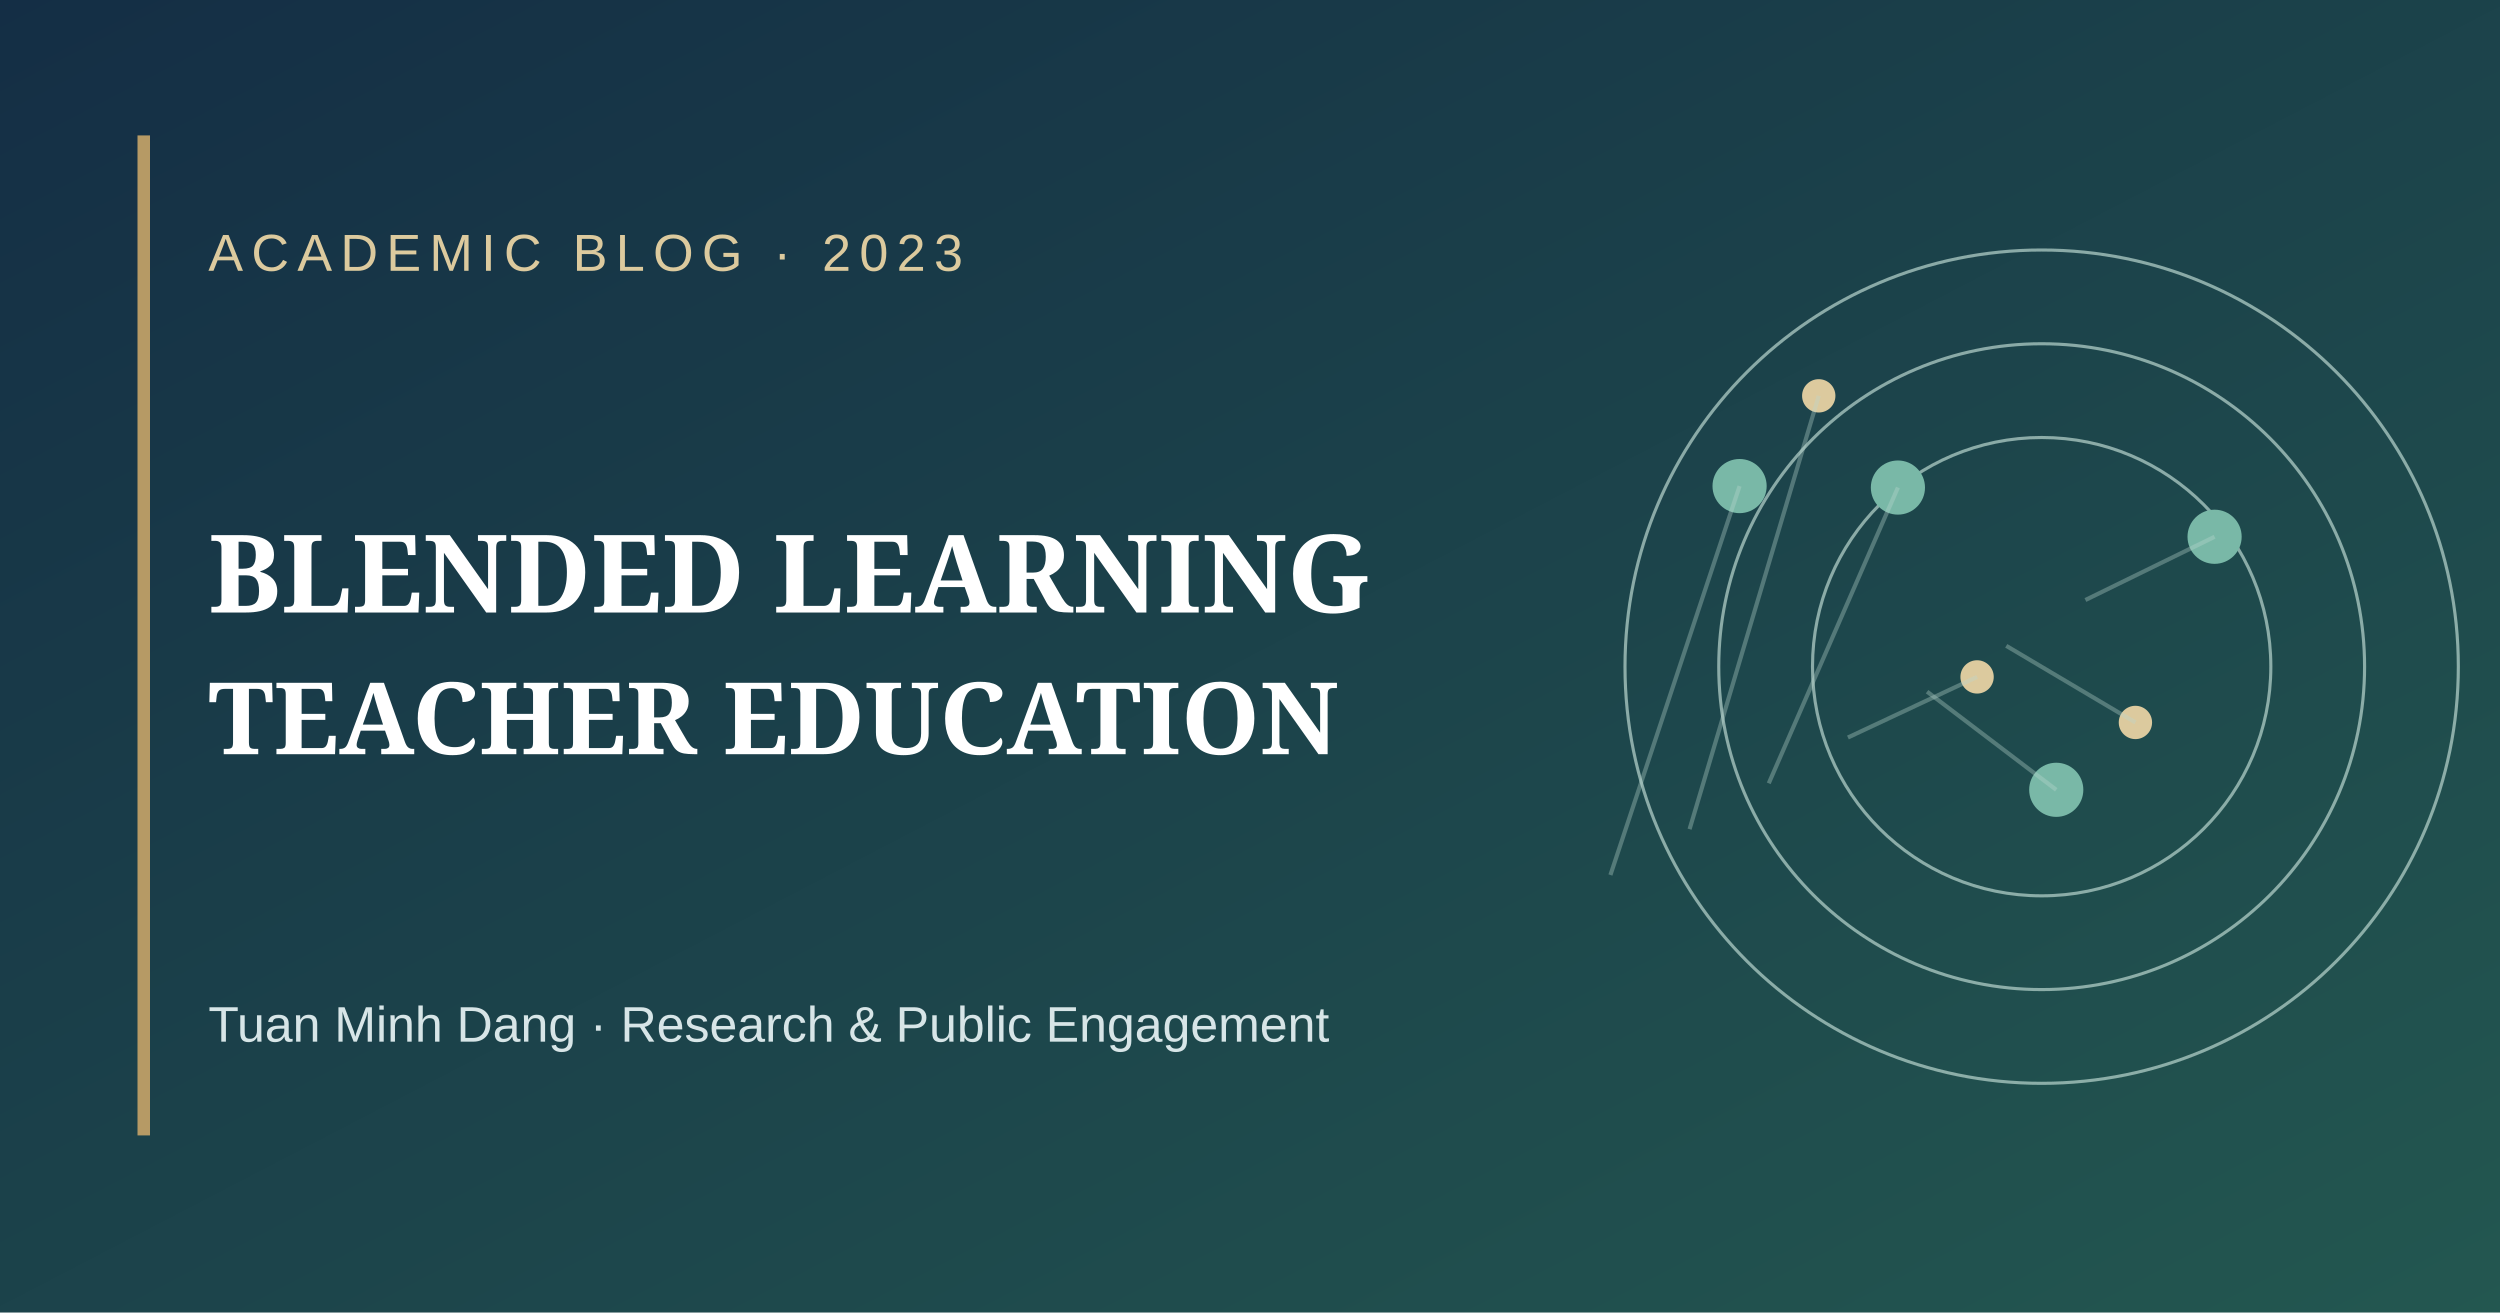
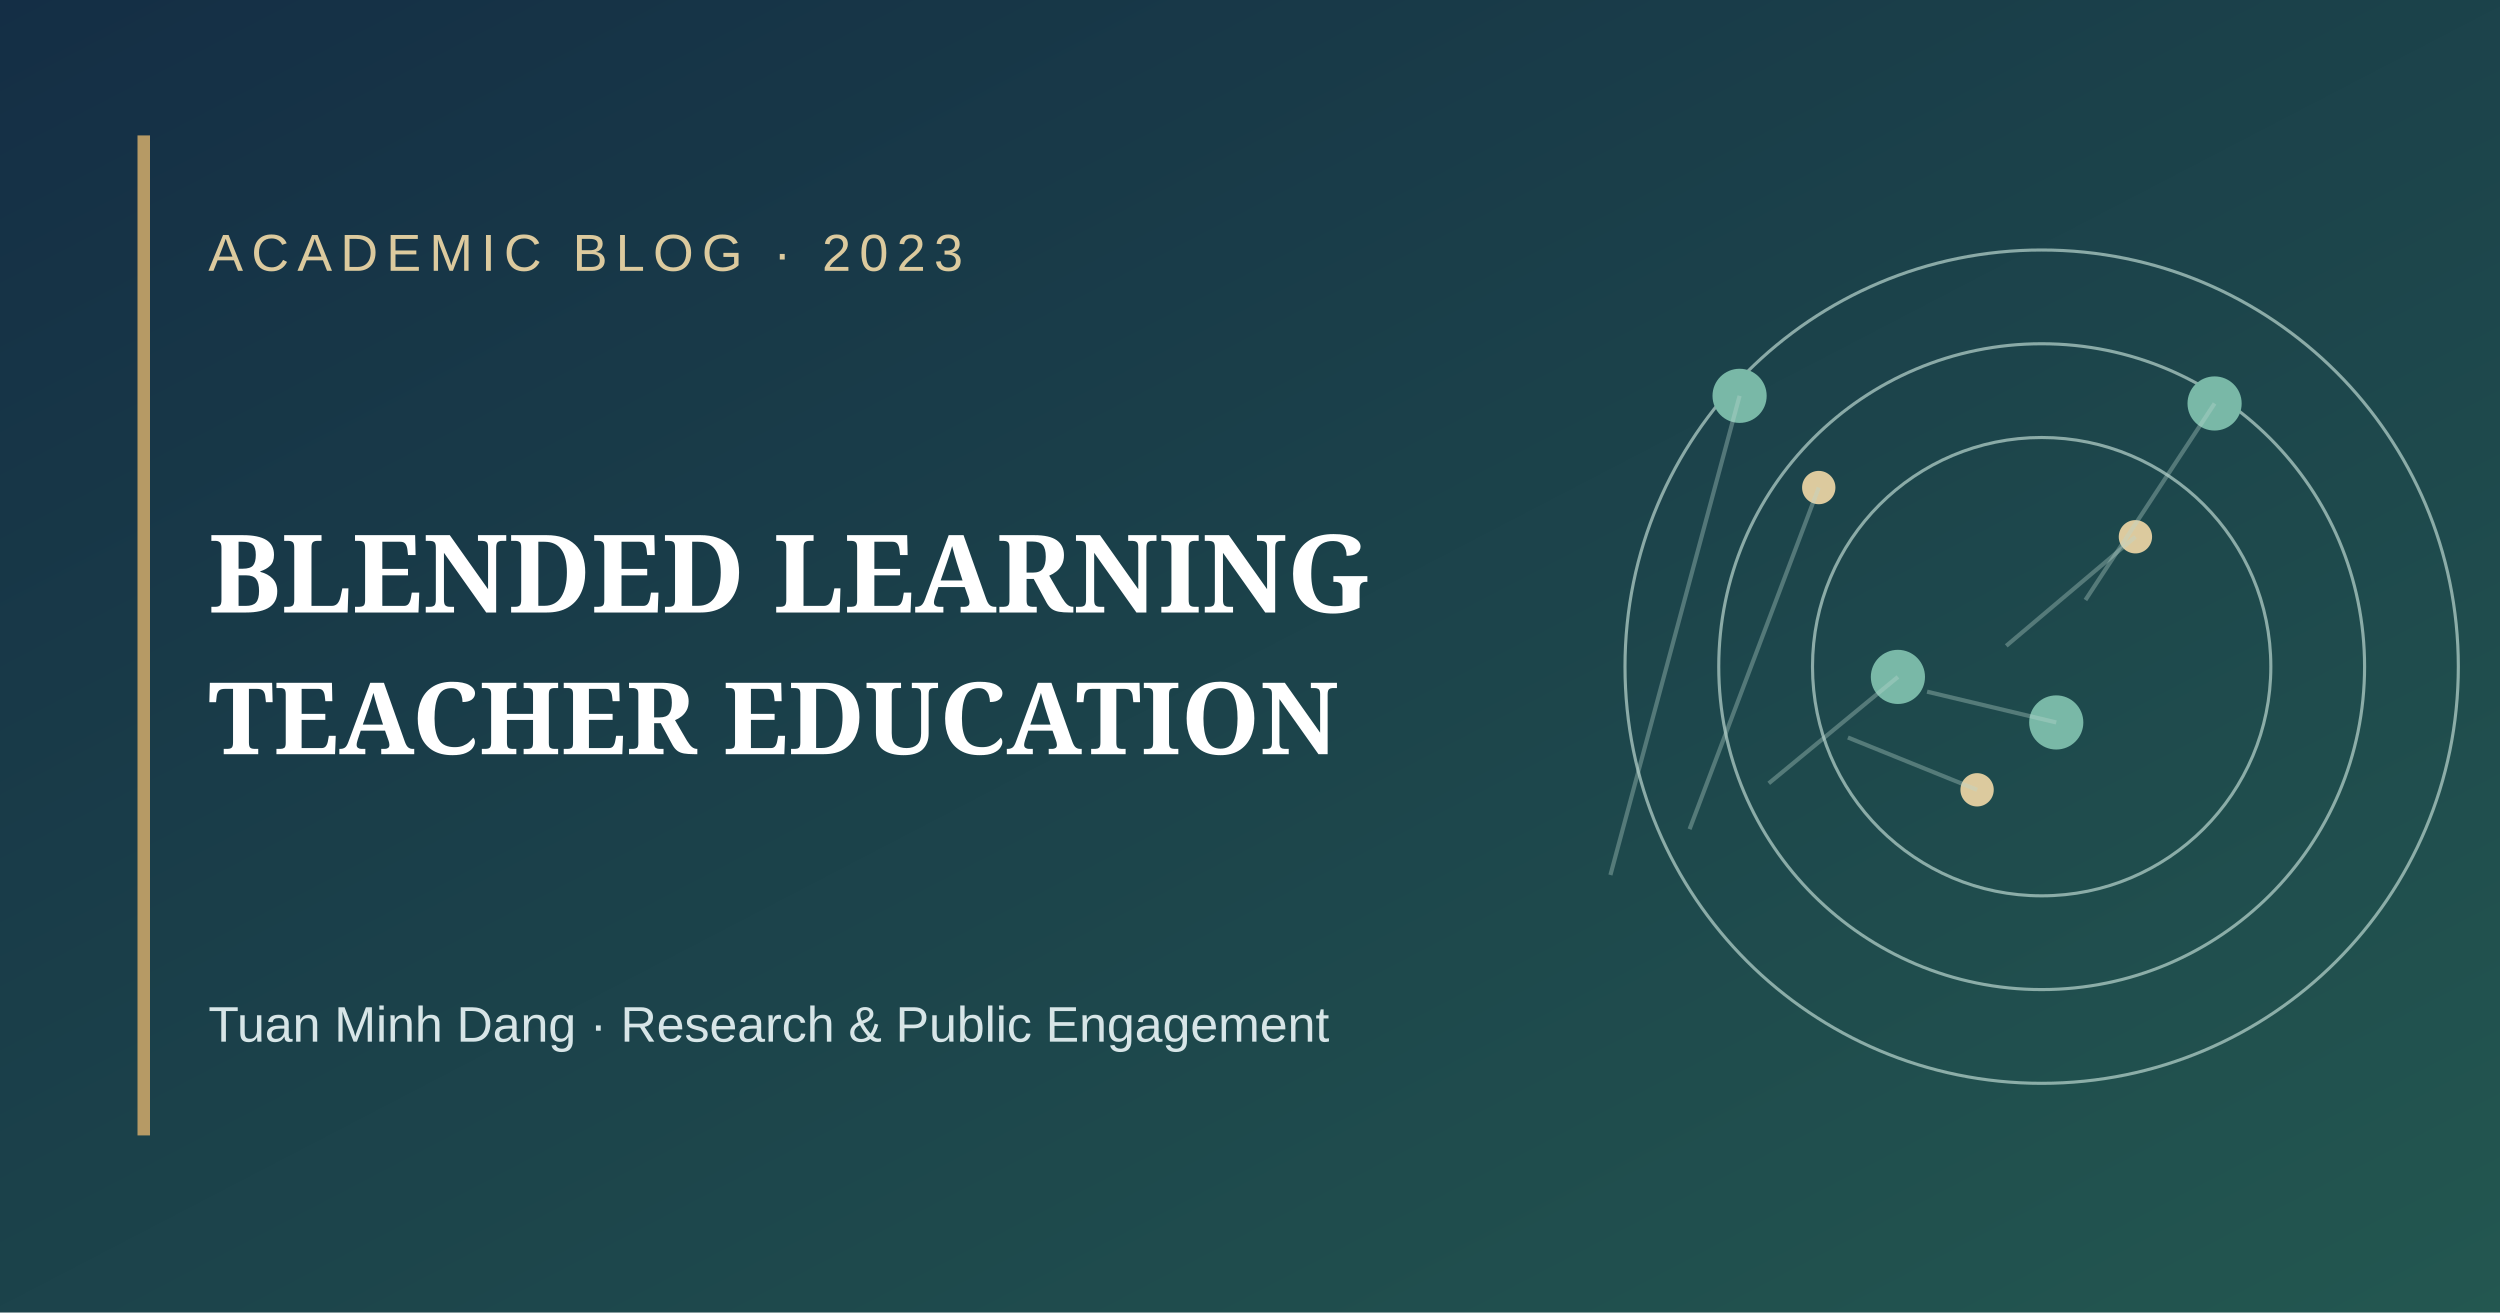
<svg xmlns="http://www.w3.org/2000/svg" width="1200" height="630" viewBox="0 0 1200 630">
  <defs>
    <linearGradient id="g" x2="1" y2="1">
      <stop stop-color="#142e45" />
      <stop offset="1" stop-color="#235750" />
    </linearGradient>
  </defs>
  <rect width="1200" height="630" fill="url(#g)" />
  <rect x="66" y="65" width="6" height="480" fill="#b69a65" />
  <g opacity=".7" fill="none" stroke="#b9d6ce" stroke-width="1.5">
    <circle cx="980" cy="320" r="155" />
    <circle cx="980" cy="320" r="200" />
    <circle cx="980" cy="320" r="110" />
  </g>
-   <circle cx="835" cy="233.318" r="13" fill="#79b8a7" />
-   <path d="M835 233.318 L773 420" stroke="#b9d6ce" stroke-opacity=".35" stroke-width="2" />
-   <circle cx="873" cy="190.001" r="8" fill="#dcca9e" />
-   <path d="M873 190.001 L811 398" stroke="#b9d6ce" stroke-opacity=".35" stroke-width="2" />
-   <circle cx="911" cy="234.026" r="13" fill="#79b8a7" />
-   <path d="M911 234.026 L849 376" stroke="#b9d6ce" stroke-opacity=".35" stroke-width="2" />
-   <circle cx="949" cy="324.916" r="8" fill="#dcca9e" />
-   <path d="M949 324.916 L887 354" stroke="#b9d6ce" stroke-opacity=".35" stroke-width="2" />
-   <circle cx="987" cy="379.108" r="13" fill="#79b8a7" />
-   <path d="M987 379.108 L925 332" stroke="#b9d6ce" stroke-opacity=".35" stroke-width="2" />
-   <circle cx="1025" cy="346.777" r="8" fill="#dcca9e" />
-   <path d="M1025 346.777 L963 310" stroke="#b9d6ce" stroke-opacity=".35" stroke-width="2" />
-   <circle cx="1063" cy="257.649" r="13" fill="#79b8a7" />
-   <path d="M1063 257.649 L1001 288" stroke="#b9d6ce" stroke-opacity=".35" stroke-width="2" />
+   <circle cx="835" cy="190.001" r="13" fill="#79b8a7" />
+   <path d="M835 190.001 L773 420" stroke="#b9d6ce" stroke-opacity=".35" stroke-width="2" />
+   <circle cx="873" cy="234.026" r="8" fill="#dcca9e" />
+   <path d="M873 234.026 L811 398" stroke="#b9d6ce" stroke-opacity=".35" stroke-width="2" />
+   <circle cx="911" cy="324.916" r="13" fill="#79b8a7" />
+   <path d="M911 324.916 L849 376" stroke="#b9d6ce" stroke-opacity=".35" stroke-width="2" />
+   <circle cx="949" cy="379.108" r="8" fill="#dcca9e" />
+   <path d="M949 379.108 L887 354" stroke="#b9d6ce" stroke-opacity=".35" stroke-width="2" />
+   <circle cx="987" cy="346.777" r="13" fill="#79b8a7" />
+   <path d="M987 346.777 L925 332" stroke="#b9d6ce" stroke-opacity=".35" stroke-width="2" />
+   <circle cx="1025" cy="257.649" r="8" fill="#dcca9e" />
+   <path d="M1025 257.649 L963 310" stroke="#b9d6ce" stroke-opacity=".35" stroke-width="2" />
+   <circle cx="1063" cy="193.667" r="13" fill="#79b8a7" />
+   <path d="M1063 193.667 L1001 288" stroke="#b9d6ce" stroke-opacity=".35" stroke-width="2" />
  <text x="100" y="130" fill="#dcca9e" font-family="Arial,sans-serif" font-size="25" letter-spacing="4">ACADEMIC BLOG · 2023</text>
  <text x="100" y="294" fill="white" font-family="Georgia,serif" font-size="52" font-weight="bold">BLENDED LEARNING</text>
  <text x="100" y="362" fill="white" font-family="Georgia,serif" font-size="48" font-weight="bold">TEACHER EDUCATION</text>
  <text x="100" y="500" fill="#d7e5e7" font-family="Arial,sans-serif" font-size="24">Tuan Minh Dang · Research &amp; Public Engagement</text>
</svg>
